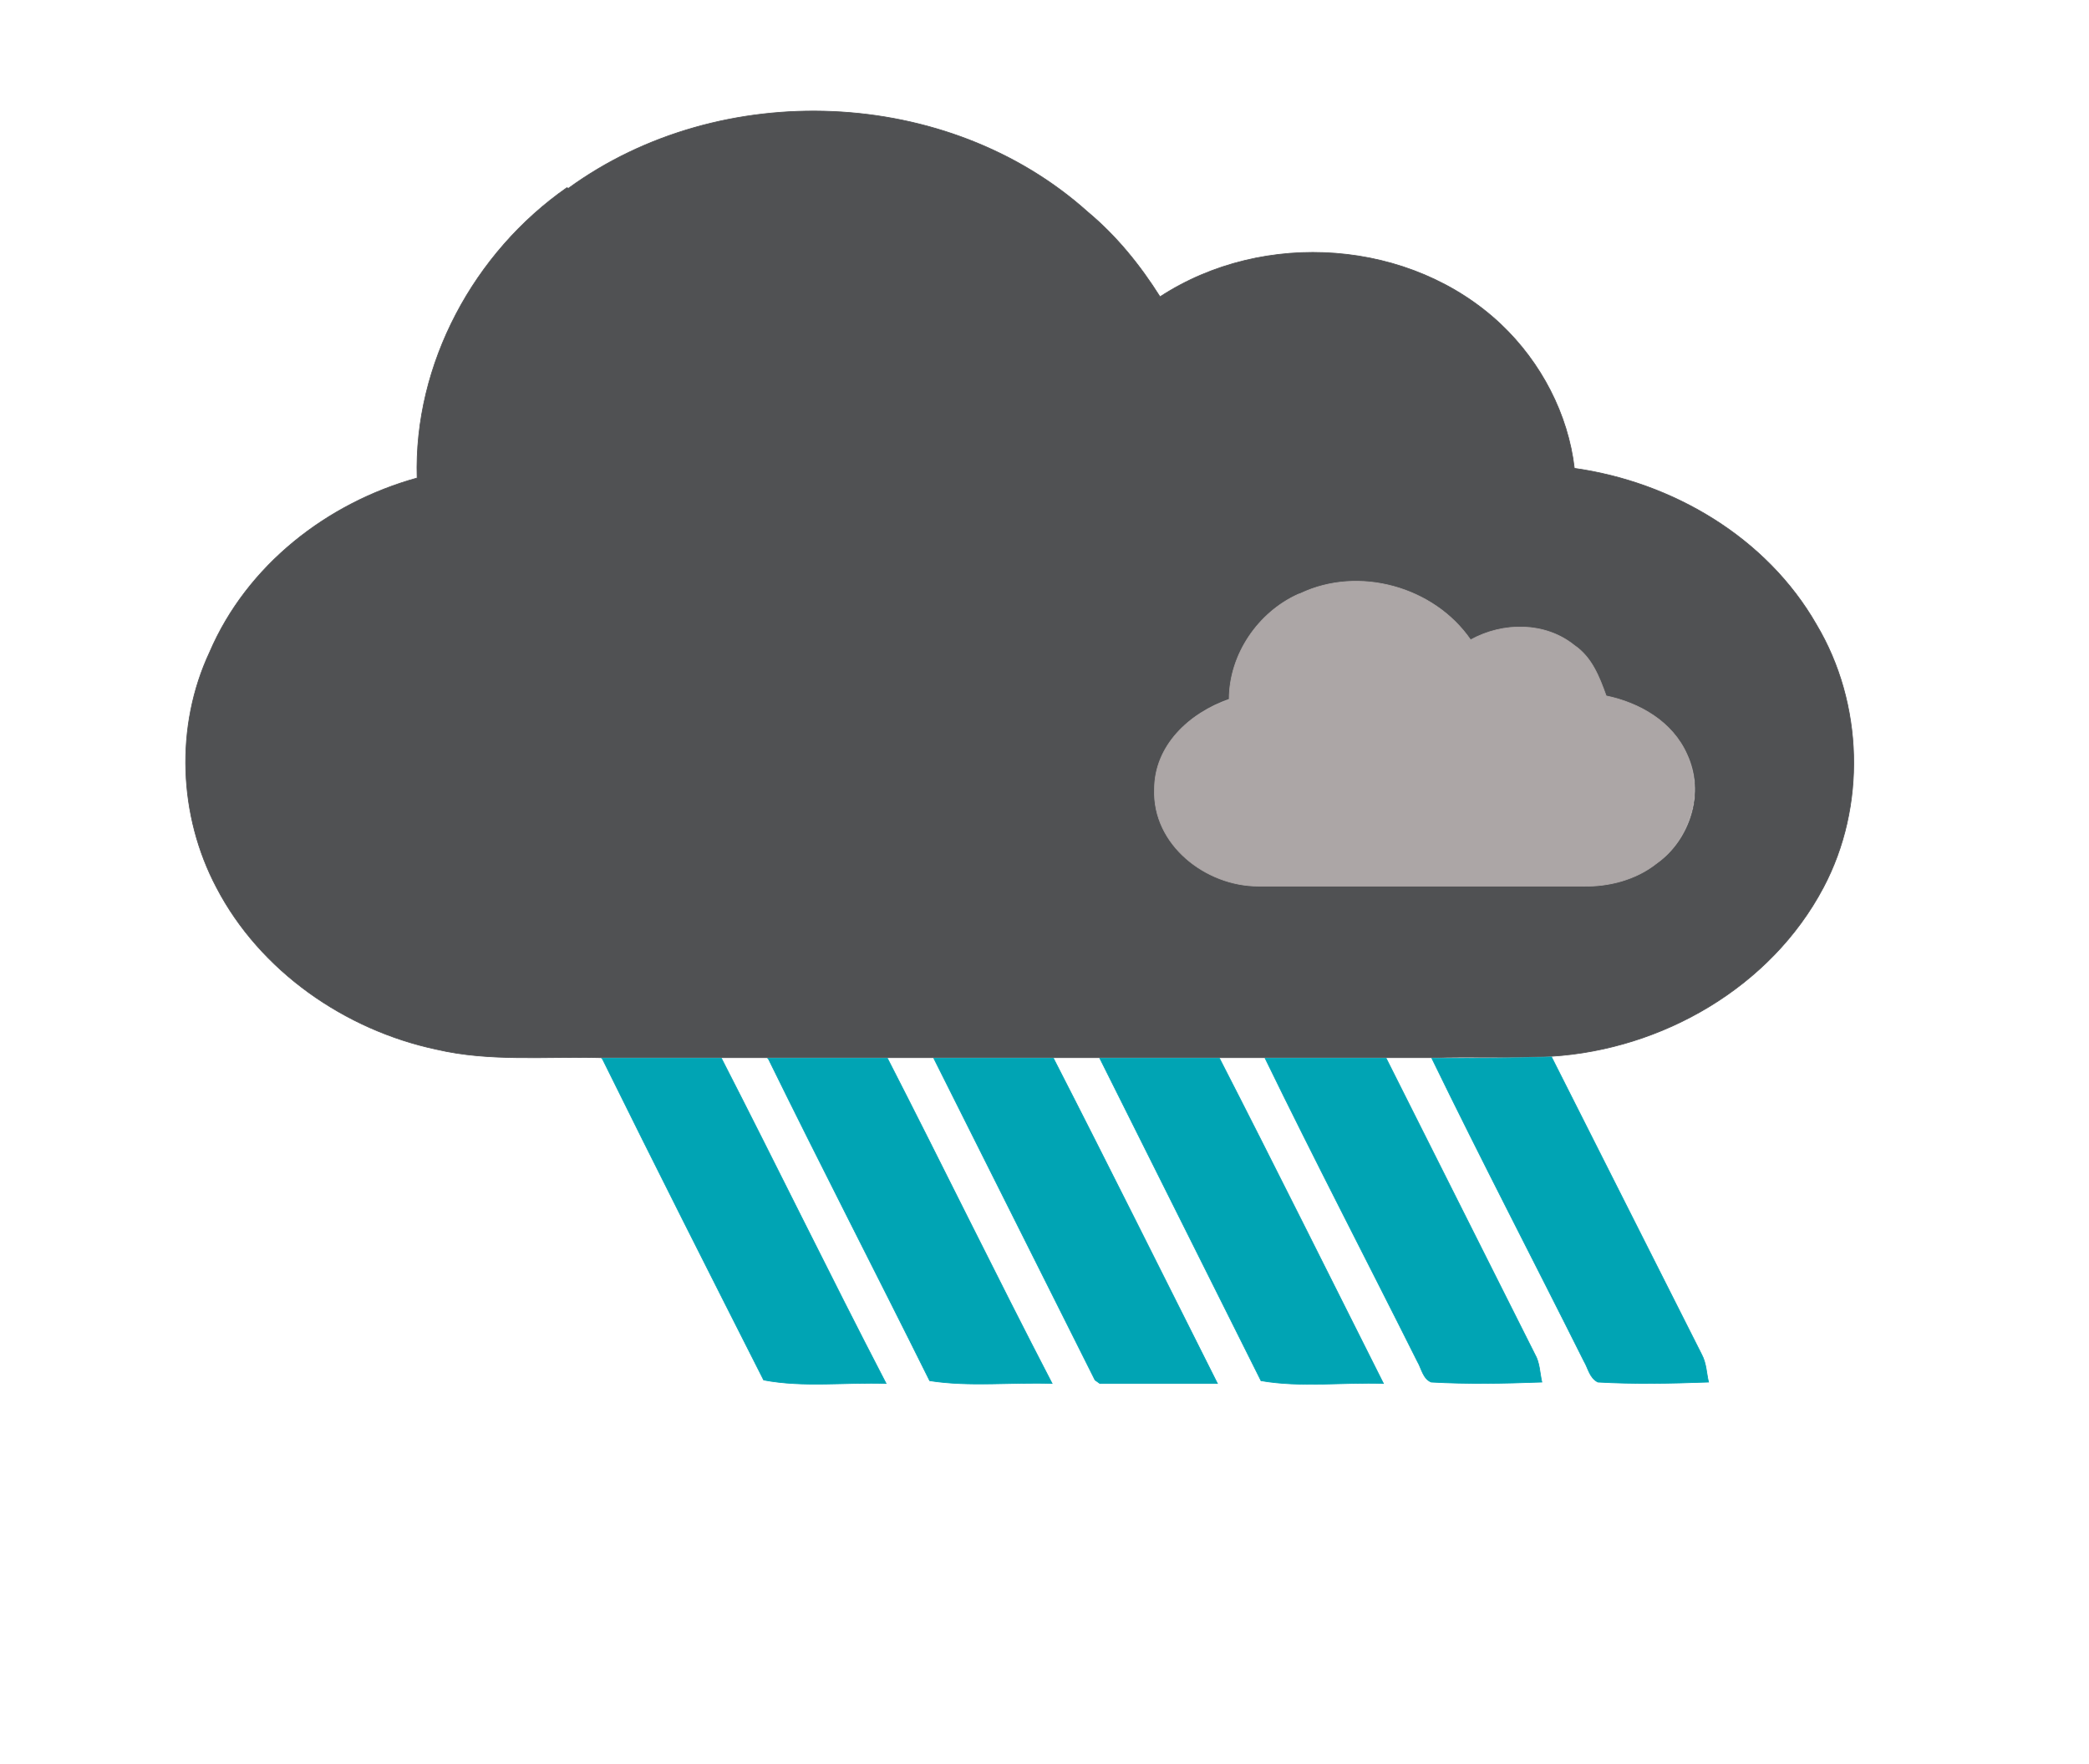
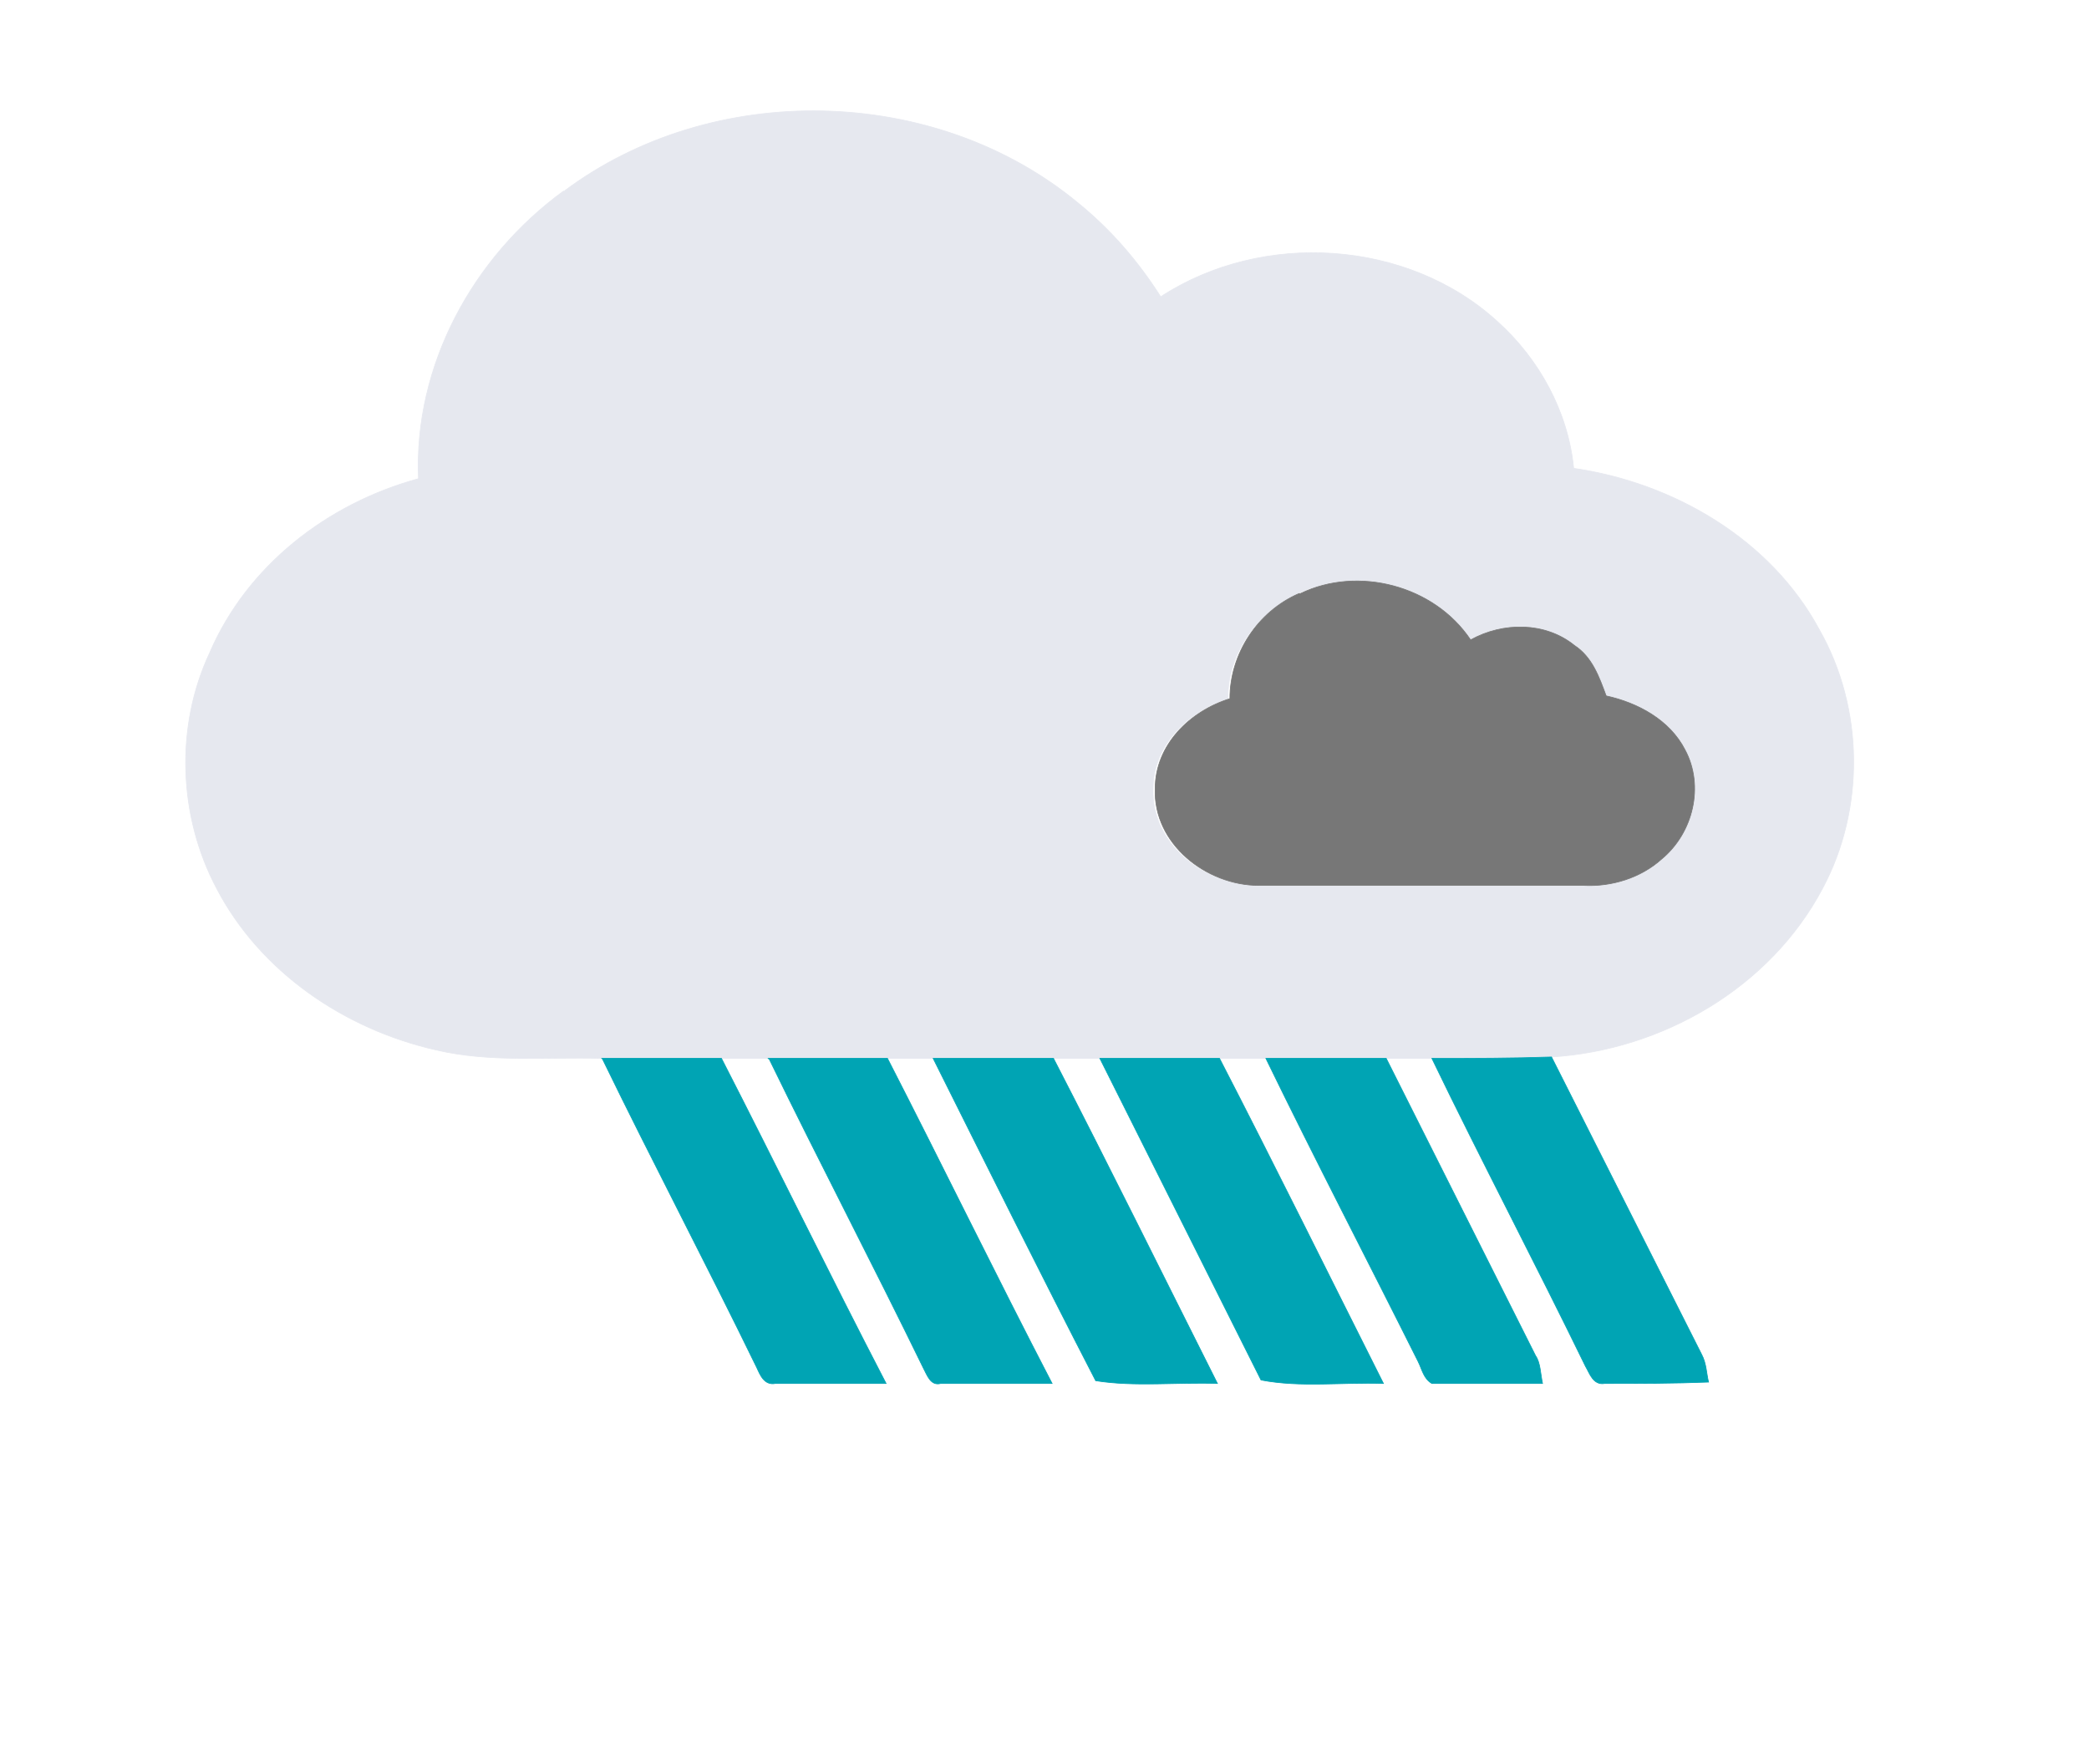
- <svg xmlns="http://www.w3.org/2000/svg" id="night rain" width="302pt" height="340" viewBox="0 0 302 255">
-   <path fill="#505153" stroke="#505153" stroke-width=".1" d="M82.2 27.2c22-16 54.8-14.7 75 3.4 4.2 3.5 7.6 7.7 10.5 12.3 15-9.8 36.3-8.3 49.3 4 5.8 5.5 9.7 13 10.6 20.8 14.2 2 27.8 10 35 22.6 6.8 11.4 7.2 26.3 1 38-7.6 14.4-23.3 23.4-39.3 24.4-5.7.3-11.5 0-17.3.2H86.8c-8-.2-16 .6-23.7-1.2-13.2-2.8-25.5-11.3-31.8-23.4-5.5-10.4-6-23.3-1-34 5.4-12.6 17-21.6 30-25.2-.5-16.5 8.2-32.6 21.7-42M188 85.8c-6 2.6-10.2 8.7-10.2 15.2-5.7 2-10.8 6.7-10.8 13-.3 8 7.4 14 15 14h47c3.7 0 7.6-1 10.6-3.3 4.8-3.4 7-10.2 4.3-15.6-2.2-4.7-7-7.4-11.8-8.4-1-2.8-2-5.6-4.5-7.3-4.3-3.4-10.4-3.4-15-.8-5.3-7.8-16.3-10.7-24.8-6.7z" />
-   <path fill="#aca6a6" stroke="#aca6a6" stroke-width=".1" d="M188 85.8c8.4-4 19.3-1 24.6 6.7 4.7-2.6 10.8-2.6 15 .8 2.5 1.7 3.6 4.5 4.6 7.3 4.8 1 9.6 3.7 11.7 8.5 2.5 5.5.4 12.3-4.4 15.7-3 2.4-7 3.4-10.6 3.3h-47c-7.6 0-15.3-6-15-14 0-6.3 5-11 10.8-13 0-6.5 4.2-12.6 10-15.2z" />
-   <path fill="#00a4b4" stroke="#00a4b4" stroke-width=".1" d="M87 153h17.3c8 15.6 15.7 31.4 23.8 47-5.8-.2-12 .6-17.7-.5-7.8-15.4-15.7-31-23.3-46.4zM111 153h17.3c8 15.6 15.7 31.4 23.8 47-5.8-.2-12 .5-17.7-.4-7.7-15.5-15.7-31-23.3-46.5zM135 153h17.3c8 15.6 15.8 31.3 23.7 47h-17l-.7-.5L135 153zM159 153h17.3c8 15.6 15.8 31.3 23.7 47-5.8-.2-12 .6-17.7-.4L159 153zM183 153h17.4l21.5 42.8c.7 1.2.7 2.7 1 4-5.4.2-10.7.3-16 0-1.2-.5-1.4-2-2-3-7.3-14.6-14.8-29-22-43.8zM207 153c5.8 0 11.6 0 17.3-.2l21.7 43c.7 1.3.7 2.8 1 4-5.4.2-10.8.3-16 0-1.2-.6-1.4-2-2-3-7.3-14.6-14.8-29-22-43.8z" />
+ <svg xmlns="http://www.w3.org/2000/svg" id="light rain showers" width="302pt" height="340" viewBox="0 0 302 255">
+   <path fill="#e6e8ef" stroke="#e6e8ef" stroke-width=".1" d="M81.6 27.6c21.4-16 53.5-15.4 74.2 1.7 4.7 3.8 8.7 8.4 12 13.6 14.7-9.6 35.7-8.3 48.7 3.6 6 5.4 10.2 13 11 21.2C242 69.8 256 78 263 91c6.5 11.4 6.6 26 .5 37.4-7.6 14.4-23.2 23.4-39.2 24.4-5.7.3-11.5 0-17.3.2H86.8c-8-.2-16 .6-23.7-1.2-13.3-3-25.5-11.3-31.8-23.4-5.5-10.4-6-23.3-1-34 5.4-12.6 17-21.6 30.2-25.2-.7-16.3 7.8-32 21-41.6m106.2 58.2c-6 2.6-10.2 8.7-10.2 15.2-5.7 1.8-10.8 6.7-10.8 13-.3 8 7.4 14 15 14h47c4 0 8.2-1 11.2-3.8 4.6-3.7 6.2-10.6 3.4-15.8-2.2-4.4-6.8-6.8-11.4-7.8-1-2.7-2-5.6-4.5-7.3-4.3-3.4-10.4-3.4-15-.8-5.4-8-16.3-10.7-24.8-6.7z" />
+   <path fill="#777" stroke="#777" stroke-width=".1" d="M188 85.8c8.3-4 19.3-1.2 24.6 6.7 4.7-2.6 10.8-2.6 15 .8 2.6 1.7 3.6 4.6 4.6 7.3 4.6 1 9.2 3.5 11.4 7.8 2.8 5.2 1.2 12-3.4 15.8-3 2.7-7.2 4-11.2 3.8h-47c-7.6 0-15.3-6-15-14 0-6.3 5-11.2 10.8-13 0-6.5 4-12.6 10-15.2z" />
+   <path fill="#00a4b4" stroke="#00a4b4" stroke-width=".1" d="M87 153h17.3c8 15.6 15.7 31.4 23.8 47h-16c-1.6.3-2.2-1.2-2.7-2.3-7.3-15-15-29.6-22.3-44.6zM111 153h17.3c8 15.6 15.7 31.4 23.8 47H136c-1.5.4-2-1.3-2.5-2.2-7.3-15-15-29.7-22.3-44.7zM135 153h17.3c8 15.5 15.8 31.3 23.7 47-5.8-.2-12 .5-17.6-.4-8-15.5-15.7-31-23.5-46.6zM159 153h17.3c8 15.5 15.8 31.3 23.7 47-6-.2-12 .6-17.7-.5L159 153zM183 153h17.4l21.6 43c.7 1 .7 2.6 1 4h-16c-1.2-.7-1.4-2-2-3.2-7.3-14.6-14.8-29-22-43.8zM207 153c5.8 0 11.6 0 17.3-.2l21.7 43c.7 1.3.7 2.8 1 4-5 .2-10 .2-15 .2-1.7.3-2.2-1.5-2.8-2.5-7.3-15-15-29.6-22.2-44.5z" />
</svg>
